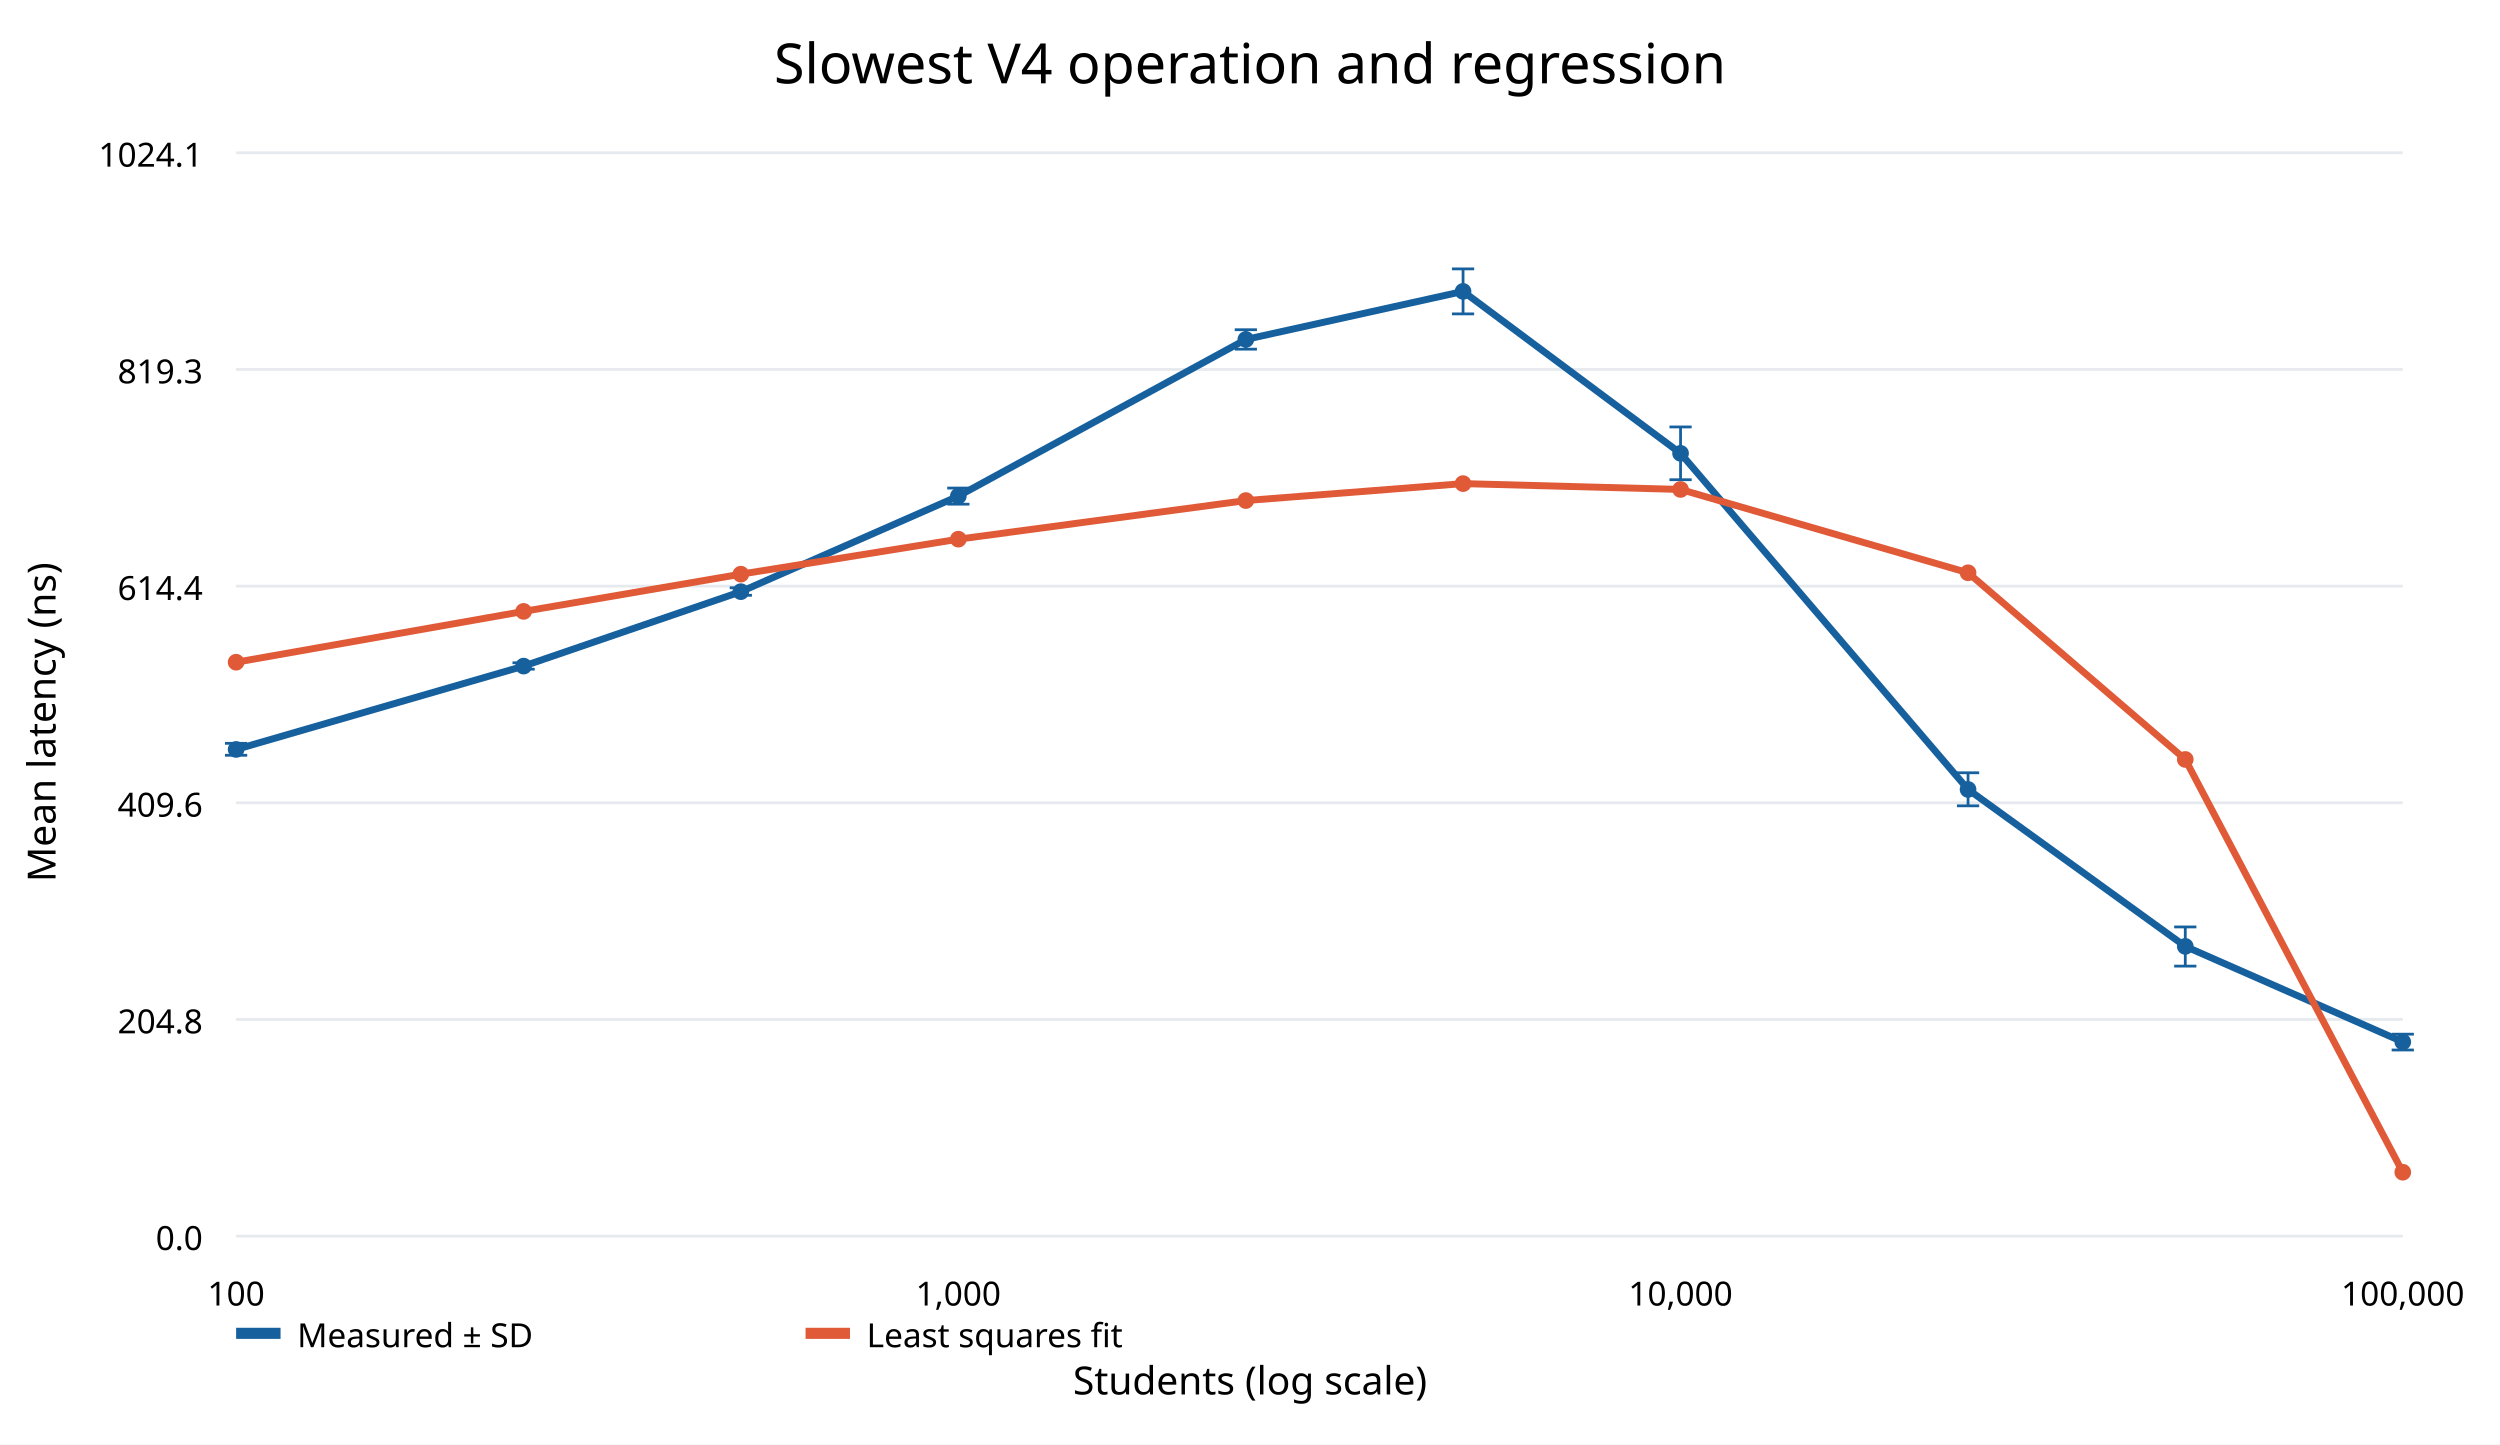
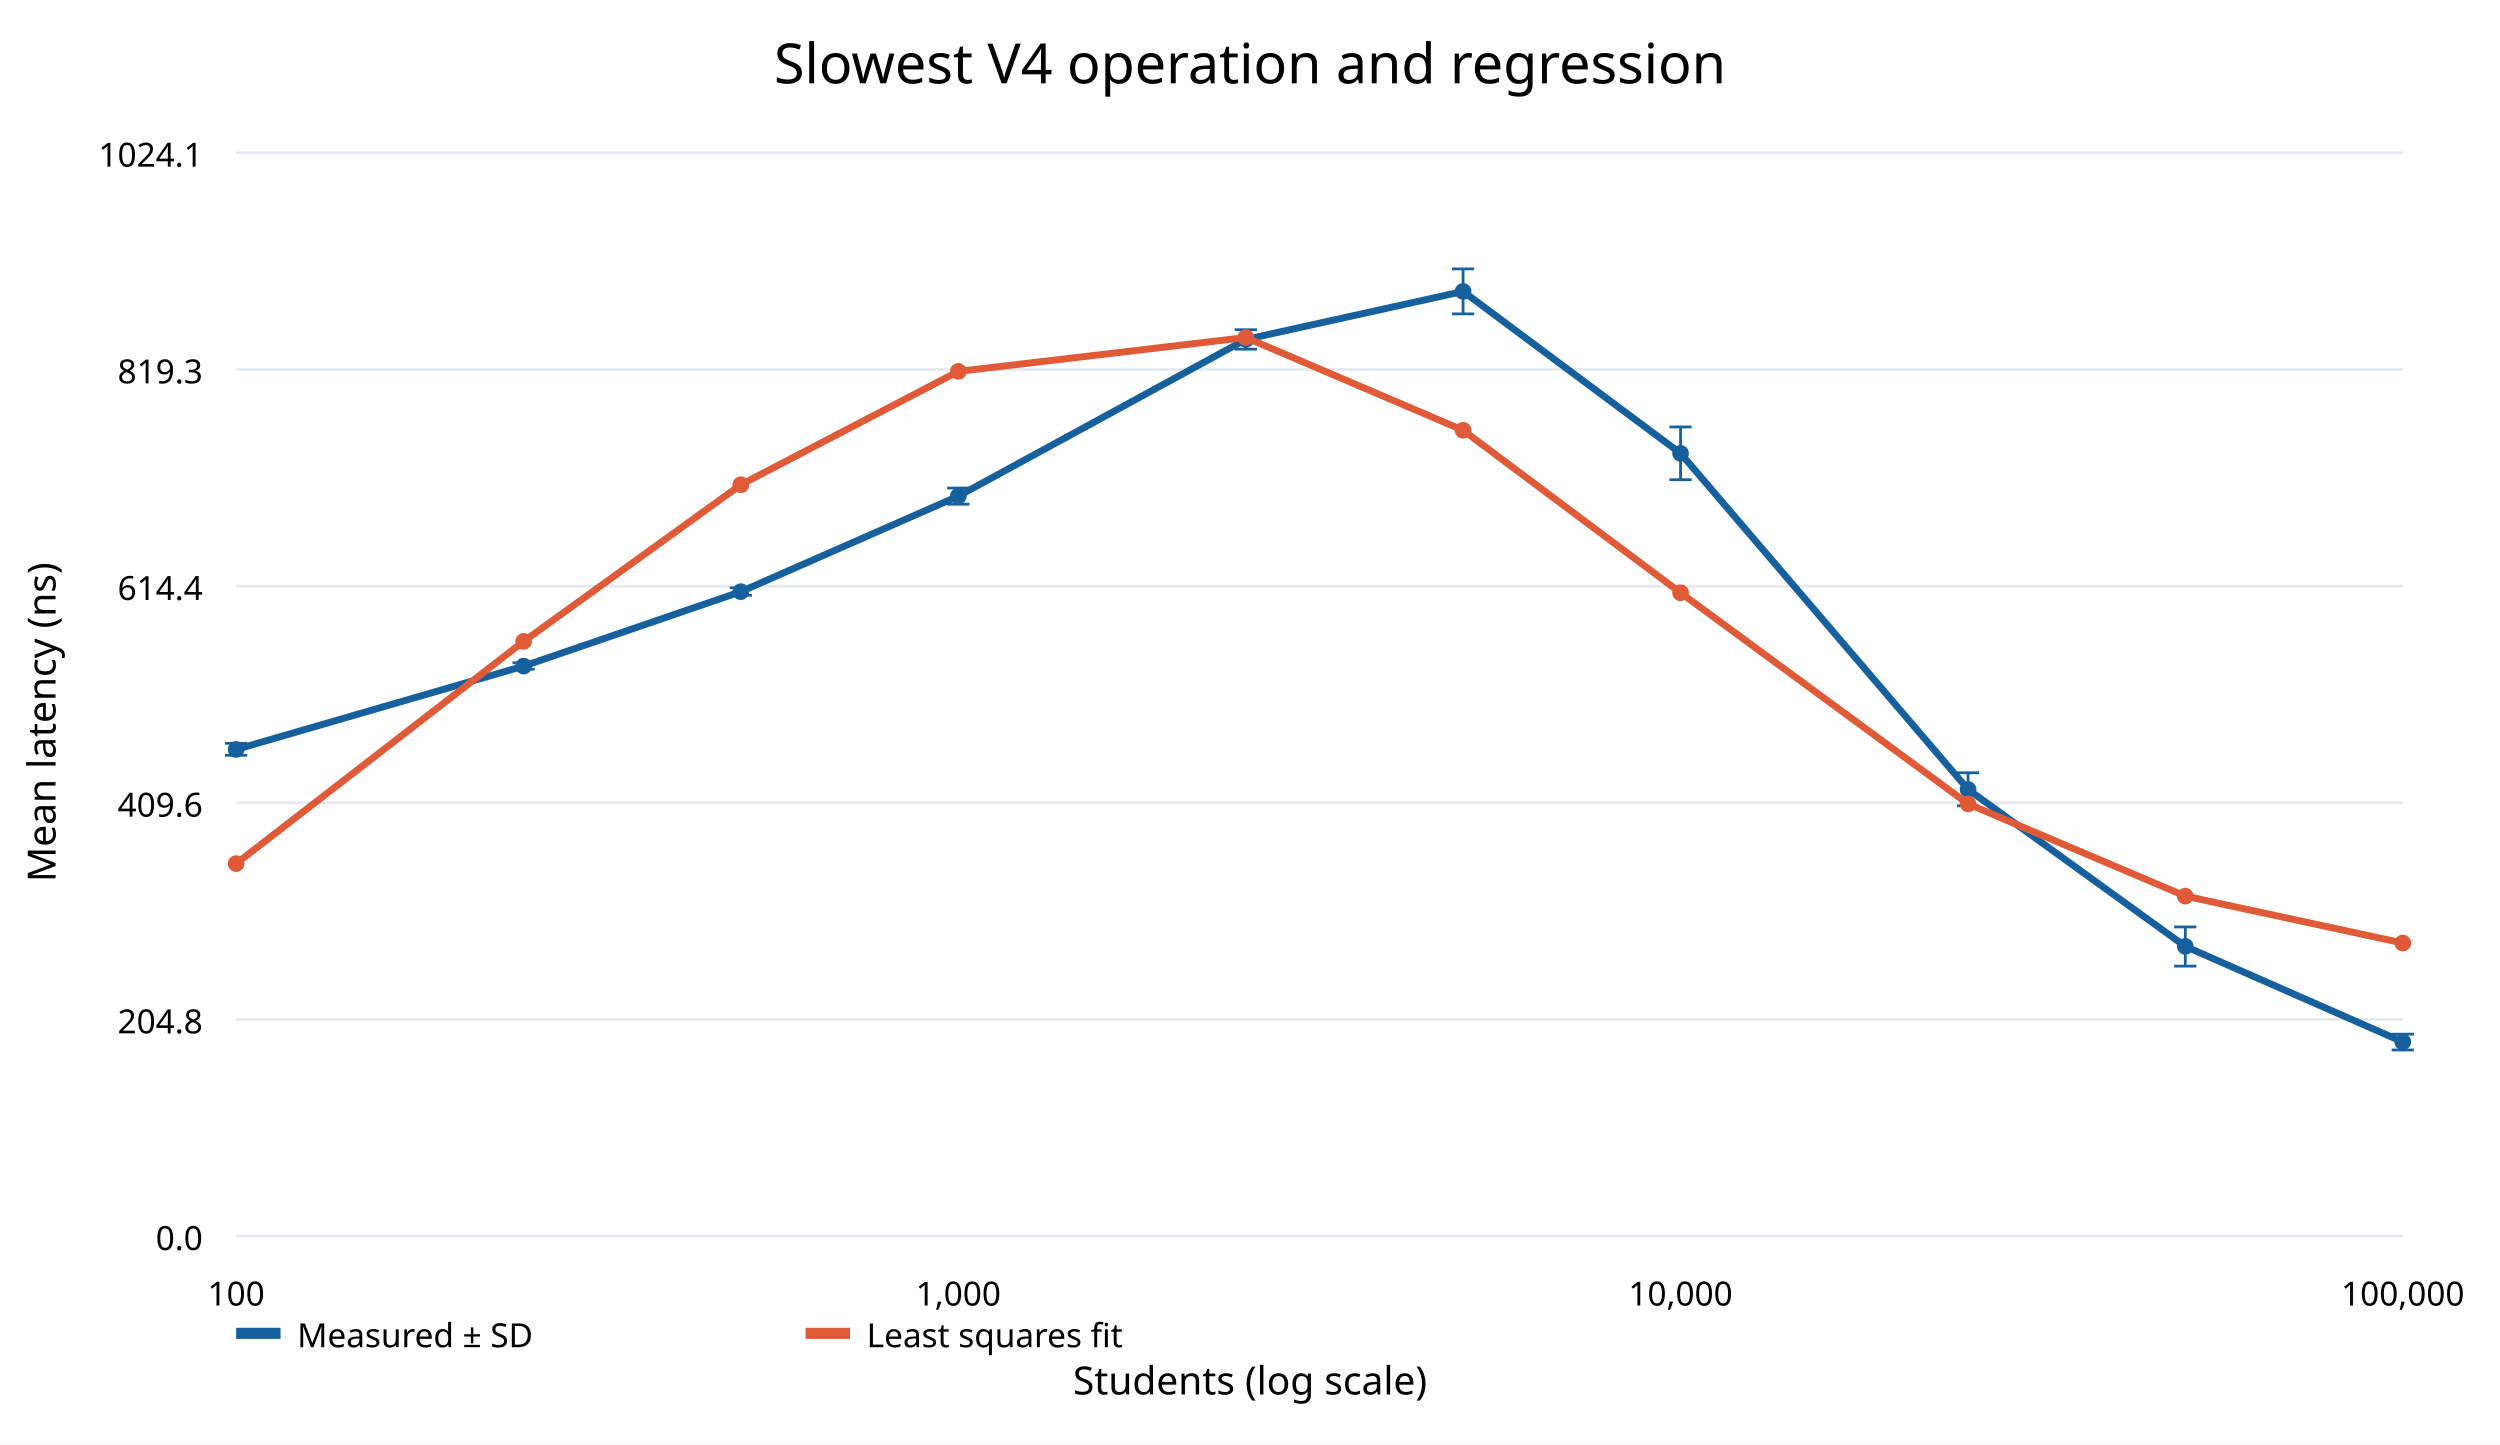
<svg xmlns="http://www.w3.org/2000/svg" width="900" height="520" viewBox="0 0 900 520">
  <rect width="100%" height="100%" fill="white" />
  <text x="450.0" y="30" text-anchor="middle" font-size="20" font-family="sans-serif">Slowest V4 operation and regression</text>
  <line x1="85" y1="445.0" x2="865" y2="445.0" stroke="#e6e9ed" />
  <text x="73" y="450.0" text-anchor="end" font-size="12" font-family="sans-serif">0.0</text>
  <line x1="85" y1="367.0" x2="865" y2="367.0" stroke="#e6e9ed" />
  <text x="73" y="372.0" text-anchor="end" font-size="12" font-family="sans-serif">204.8</text>
  <line x1="85" y1="289.0" x2="865" y2="289.0" stroke="#e6e9ed" />
  <text x="73" y="294.0" text-anchor="end" font-size="12" font-family="sans-serif">409.6</text>
  <line x1="85" y1="211.0" x2="865" y2="211.0" stroke="#e6e9ed" />
  <text x="73" y="216.0" text-anchor="end" font-size="12" font-family="sans-serif">614.4</text>
  <line x1="85" y1="133.0" x2="865" y2="133.0" stroke="#e6e9ed" />
  <text x="73" y="138.0" text-anchor="end" font-size="12" font-family="sans-serif">819.3</text>
  <line x1="85" y1="55.0" x2="865" y2="55.0" stroke="#e6e9ed" />
  <text x="73" y="60.0" text-anchor="end" font-size="12" font-family="sans-serif">1024.1</text>
  <text x="85.0" y="470" text-anchor="middle" font-size="12" font-family="sans-serif">100</text>
  <text x="345.0" y="470" text-anchor="middle" font-size="12" font-family="sans-serif">1,000</text>
  <text x="605.0" y="470" text-anchor="middle" font-size="12" font-family="sans-serif">10,000</text>
  <text x="865.0" y="470" text-anchor="middle" font-size="12" font-family="sans-serif">100,000</text>
  <text x="450.0" y="502" text-anchor="middle" font-size="14" font-family="sans-serif">Students (log scale)</text>
  <text transform="translate(20 260.0) rotate(-90)" text-anchor="middle" font-size="14" font-family="sans-serif">Mean latency (ns)</text>
  <polyline points="85.0,269.8 188.5,239.8 266.7,213.0 345.0,178.6 448.5,122.2 526.7,104.9 605.0,163.2 708.5,284.2 786.7,340.7 865.0,375.1" fill="none" stroke="#16609e" stroke-width="2.5" />
  <line x1="85.0" y1="271.9" x2="85.0" y2="267.6" stroke="#16609e" />
  <line x1="81.0" y1="271.9" x2="89.0" y2="271.9" stroke="#16609e" />
  <line x1="81.0" y1="267.6" x2="89.0" y2="267.6" stroke="#16609e" />
  <circle cx="85.0" cy="269.8" r="3" fill="#16609e" />
  <line x1="188.5" y1="240.9" x2="188.5" y2="238.6" stroke="#16609e" />
  <line x1="184.5" y1="240.9" x2="192.5" y2="240.9" stroke="#16609e" />
  <line x1="184.5" y1="238.6" x2="192.5" y2="238.6" stroke="#16609e" />
  <circle cx="188.5" cy="239.8" r="3" fill="#16609e" />
  <line x1="266.7" y1="214.3" x2="266.7" y2="211.6" stroke="#16609e" />
  <line x1="262.7" y1="214.3" x2="270.7" y2="214.3" stroke="#16609e" />
  <line x1="262.7" y1="211.6" x2="270.7" y2="211.6" stroke="#16609e" />
  <circle cx="266.7" cy="213.0" r="3" fill="#16609e" />
  <line x1="345.0" y1="181.5" x2="345.0" y2="175.7" stroke="#16609e" />
  <line x1="341.0" y1="181.5" x2="349.0" y2="181.5" stroke="#16609e" />
  <line x1="341.0" y1="175.7" x2="349.0" y2="175.7" stroke="#16609e" />
  <circle cx="345.0" cy="178.6" r="3" fill="#16609e" />
  <line x1="448.5" y1="125.7" x2="448.5" y2="118.7" stroke="#16609e" />
  <line x1="444.5" y1="125.7" x2="452.5" y2="125.7" stroke="#16609e" />
  <line x1="444.5" y1="118.7" x2="452.5" y2="118.7" stroke="#16609e" />
  <circle cx="448.5" cy="122.2" r="3" fill="#16609e" />
  <line x1="526.7" y1="113.0" x2="526.7" y2="96.8" stroke="#16609e" />
  <line x1="522.7" y1="113.0" x2="530.7" y2="113.0" stroke="#16609e" />
  <line x1="522.7" y1="96.8" x2="530.7" y2="96.8" stroke="#16609e" />
  <circle cx="526.7" cy="104.9" r="3" fill="#16609e" />
  <line x1="605.0" y1="172.7" x2="605.0" y2="153.7" stroke="#16609e" />
  <line x1="601.0" y1="172.7" x2="609.0" y2="172.7" stroke="#16609e" />
  <line x1="601.0" y1="153.7" x2="609.0" y2="153.7" stroke="#16609e" />
  <circle cx="605.0" cy="163.2" r="3" fill="#16609e" />
  <line x1="708.5" y1="290.1" x2="708.5" y2="278.2" stroke="#16609e" />
  <line x1="704.5" y1="290.1" x2="712.5" y2="290.1" stroke="#16609e" />
  <line x1="704.5" y1="278.2" x2="712.5" y2="278.2" stroke="#16609e" />
  <circle cx="708.5" cy="284.2" r="3" fill="#16609e" />
  <line x1="786.7" y1="347.8" x2="786.7" y2="333.7" stroke="#16609e" />
  <line x1="782.7" y1="347.8" x2="790.7" y2="347.8" stroke="#16609e" />
  <line x1="782.7" y1="333.7" x2="790.7" y2="333.7" stroke="#16609e" />
  <circle cx="786.7" cy="340.7" r="3" fill="#16609e" />
  <line x1="865.0" y1="378.0" x2="865.0" y2="372.3" stroke="#16609e" />
  <line x1="861.0" y1="378.0" x2="869.0" y2="378.0" stroke="#16609e" />
  <line x1="861.0" y1="372.3" x2="869.0" y2="372.3" stroke="#16609e" />
  <circle cx="865.0" cy="375.1" r="3" fill="#16609e" />
  <rect x="85" y="478" width="16" height="4" fill="#16609e" />
  <text x="107" y="485" font-size="12" font-family="sans-serif">Measured ± SD</text>
-   <polyline points="85.0,238.4 188.5,220.1 266.7,206.7 345.0,194.1 448.5,180.2 526.7,174.1 605.0,176.2 708.5,206.2 786.7,273.4 865.0,422.0" fill="none" stroke="#e05a38" stroke-width="2.5" />
-   <circle cx="85.0" cy="238.4" r="3" fill="#e05a38" />
-   <circle cx="188.5" cy="220.1" r="3" fill="#e05a38" />
-   <circle cx="266.7" cy="206.7" r="3" fill="#e05a38" />
-   <circle cx="345.0" cy="194.1" r="3" fill="#e05a38" />
-   <circle cx="448.5" cy="180.2" r="3" fill="#e05a38" />
-   <circle cx="526.7" cy="174.1" r="3" fill="#e05a38" />
-   <circle cx="605.0" cy="176.2" r="3" fill="#e05a38" />
-   <circle cx="708.5" cy="206.2" r="3" fill="#e05a38" />
-   <circle cx="786.7" cy="273.4" r="3" fill="#e05a38" />
-   <circle cx="865.0" cy="422.0" r="3" fill="#e05a38" />
+   <polyline points="85.0,310.9 188.5,230.9 266.7,174.5 345.0,133.7 448.5,121.5 526.7,154.9 605.0,213.4 708.5,289.4 786.7,322.6 865.0,339.5" fill="none" stroke="#e05a38" stroke-width="2.5" />
+   <circle cx="85.0" cy="310.9" r="3" fill="#e05a38" />
+   <circle cx="188.5" cy="230.9" r="3" fill="#e05a38" />
+   <circle cx="266.7" cy="174.5" r="3" fill="#e05a38" />
+   <circle cx="345.0" cy="133.7" r="3" fill="#e05a38" />
+   <circle cx="448.5" cy="121.5" r="3" fill="#e05a38" />
+   <circle cx="526.7" cy="154.9" r="3" fill="#e05a38" />
+   <circle cx="605.0" cy="213.4" r="3" fill="#e05a38" />
+   <circle cx="708.5" cy="289.4" r="3" fill="#e05a38" />
+   <circle cx="786.7" cy="322.6" r="3" fill="#e05a38" />
+   <circle cx="865.0" cy="339.5" r="3" fill="#e05a38" />
  <rect x="290" y="478" width="16" height="4" fill="#e05a38" />
  <text x="312" y="485" font-size="12" font-family="sans-serif">Least squares fit</text>
</svg>
